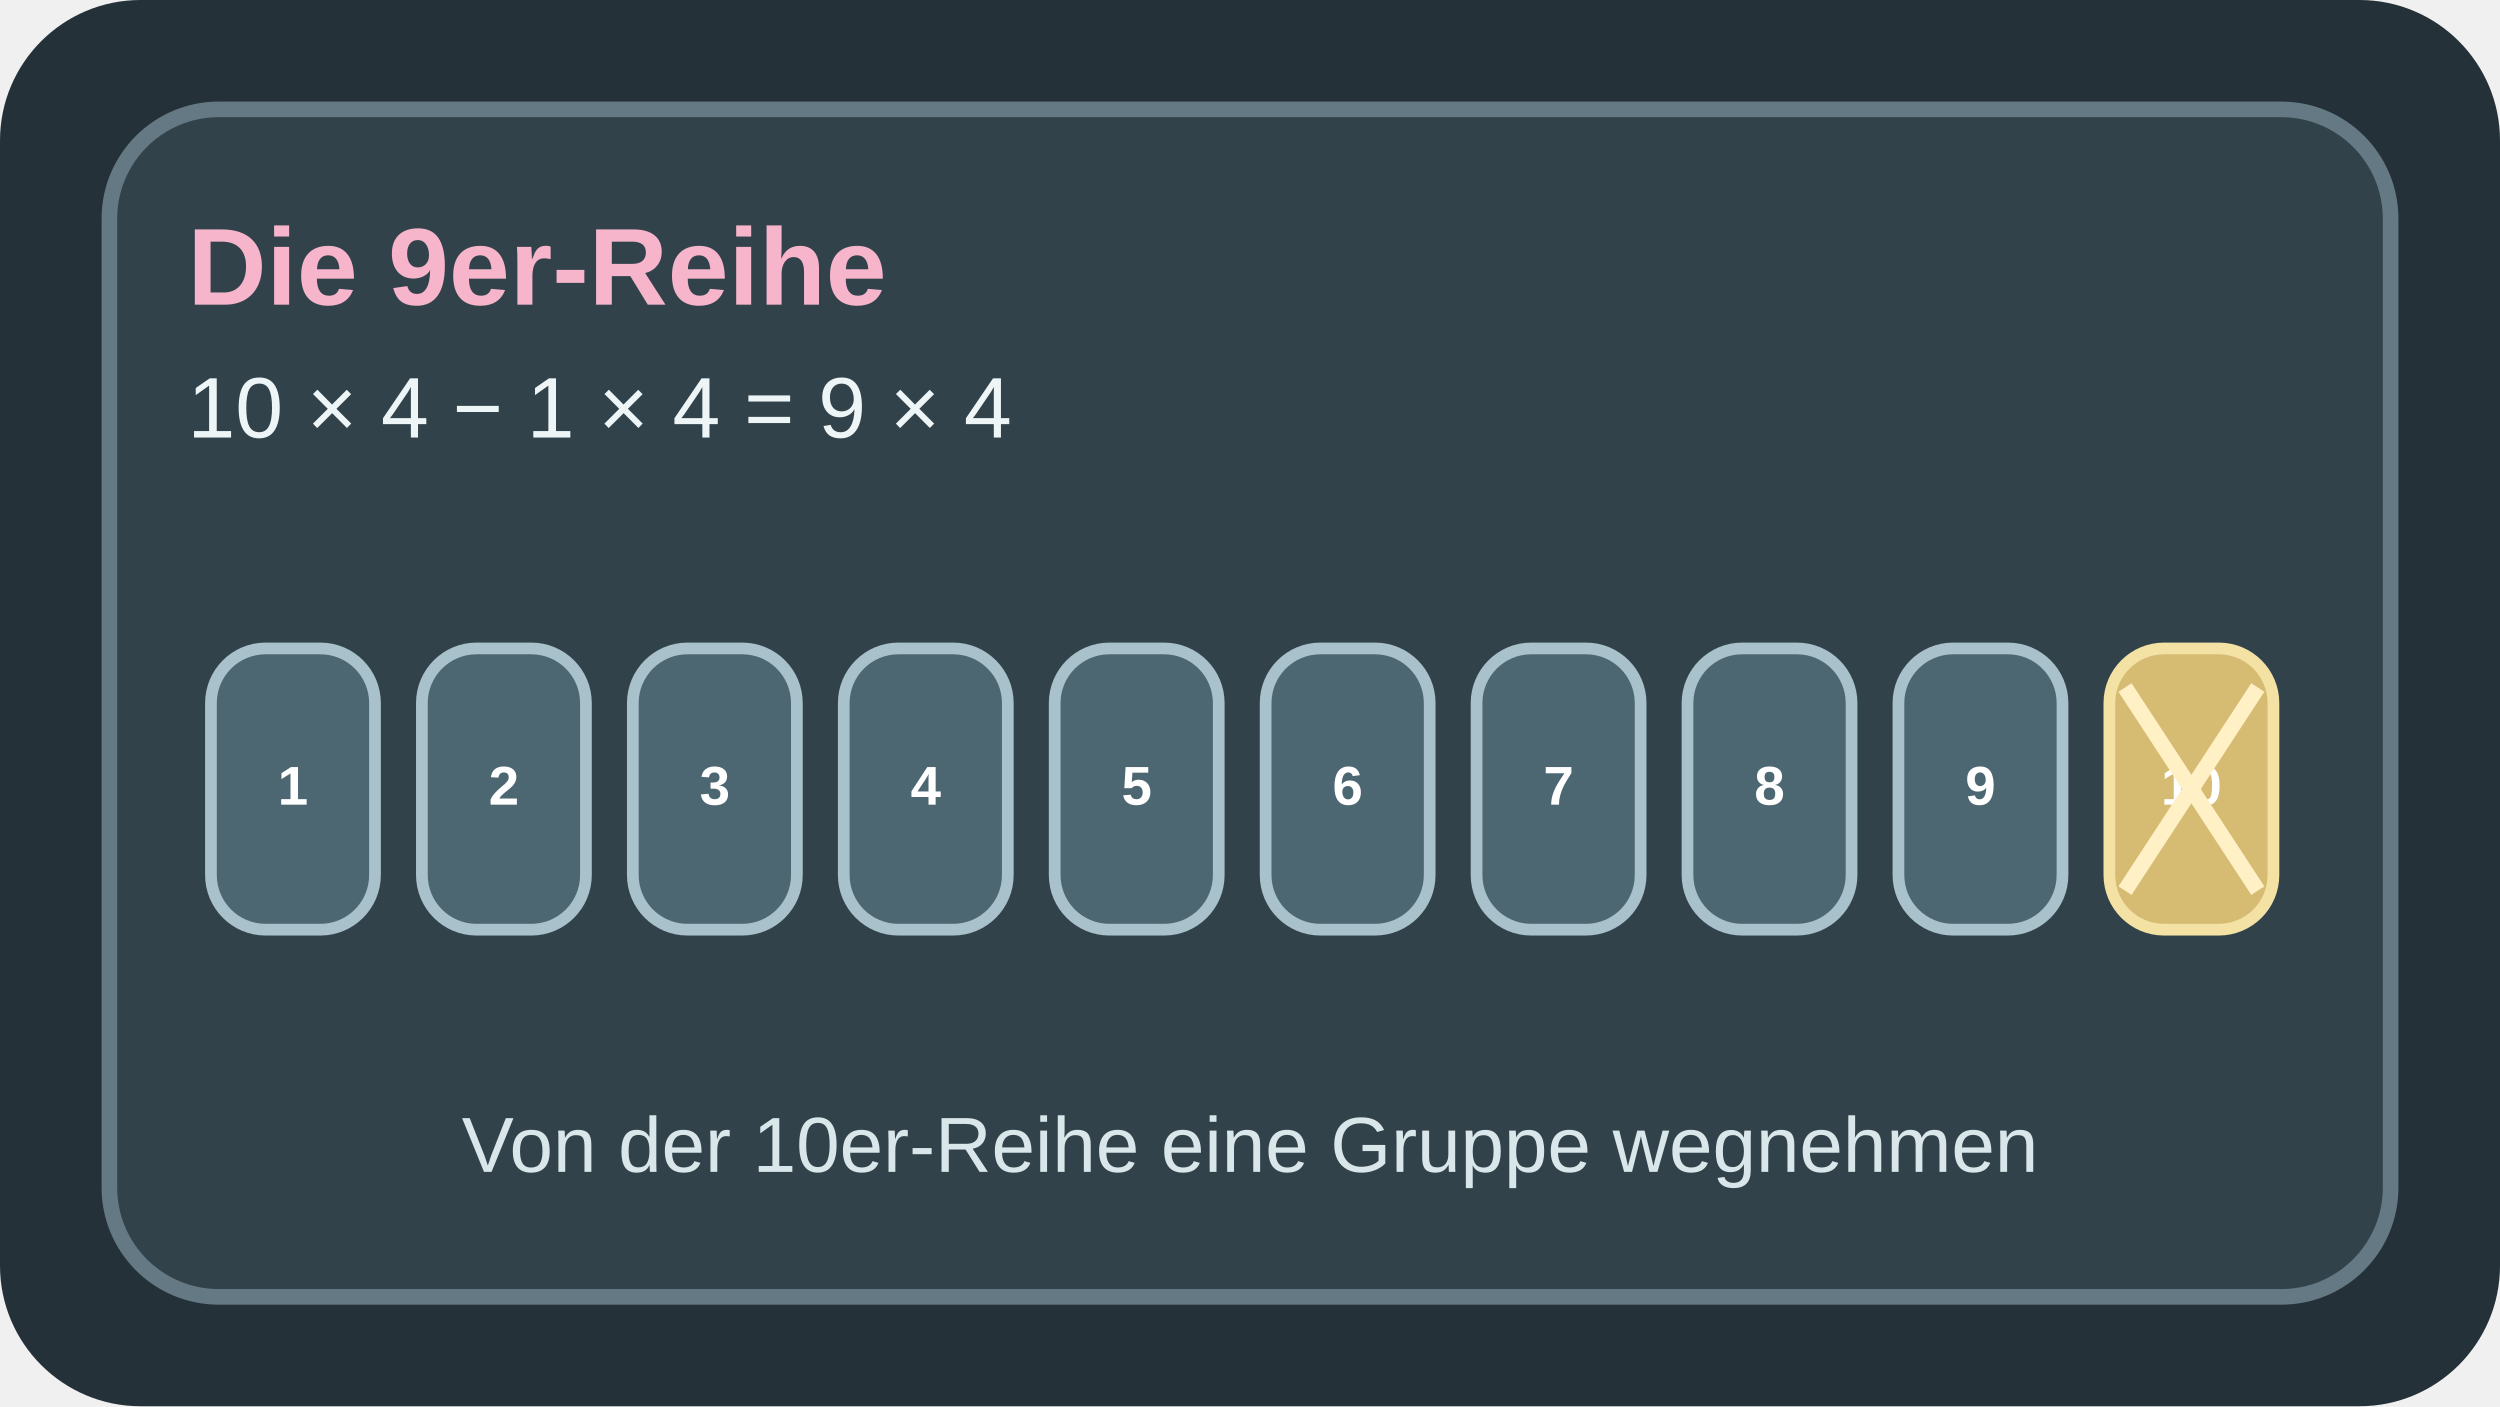
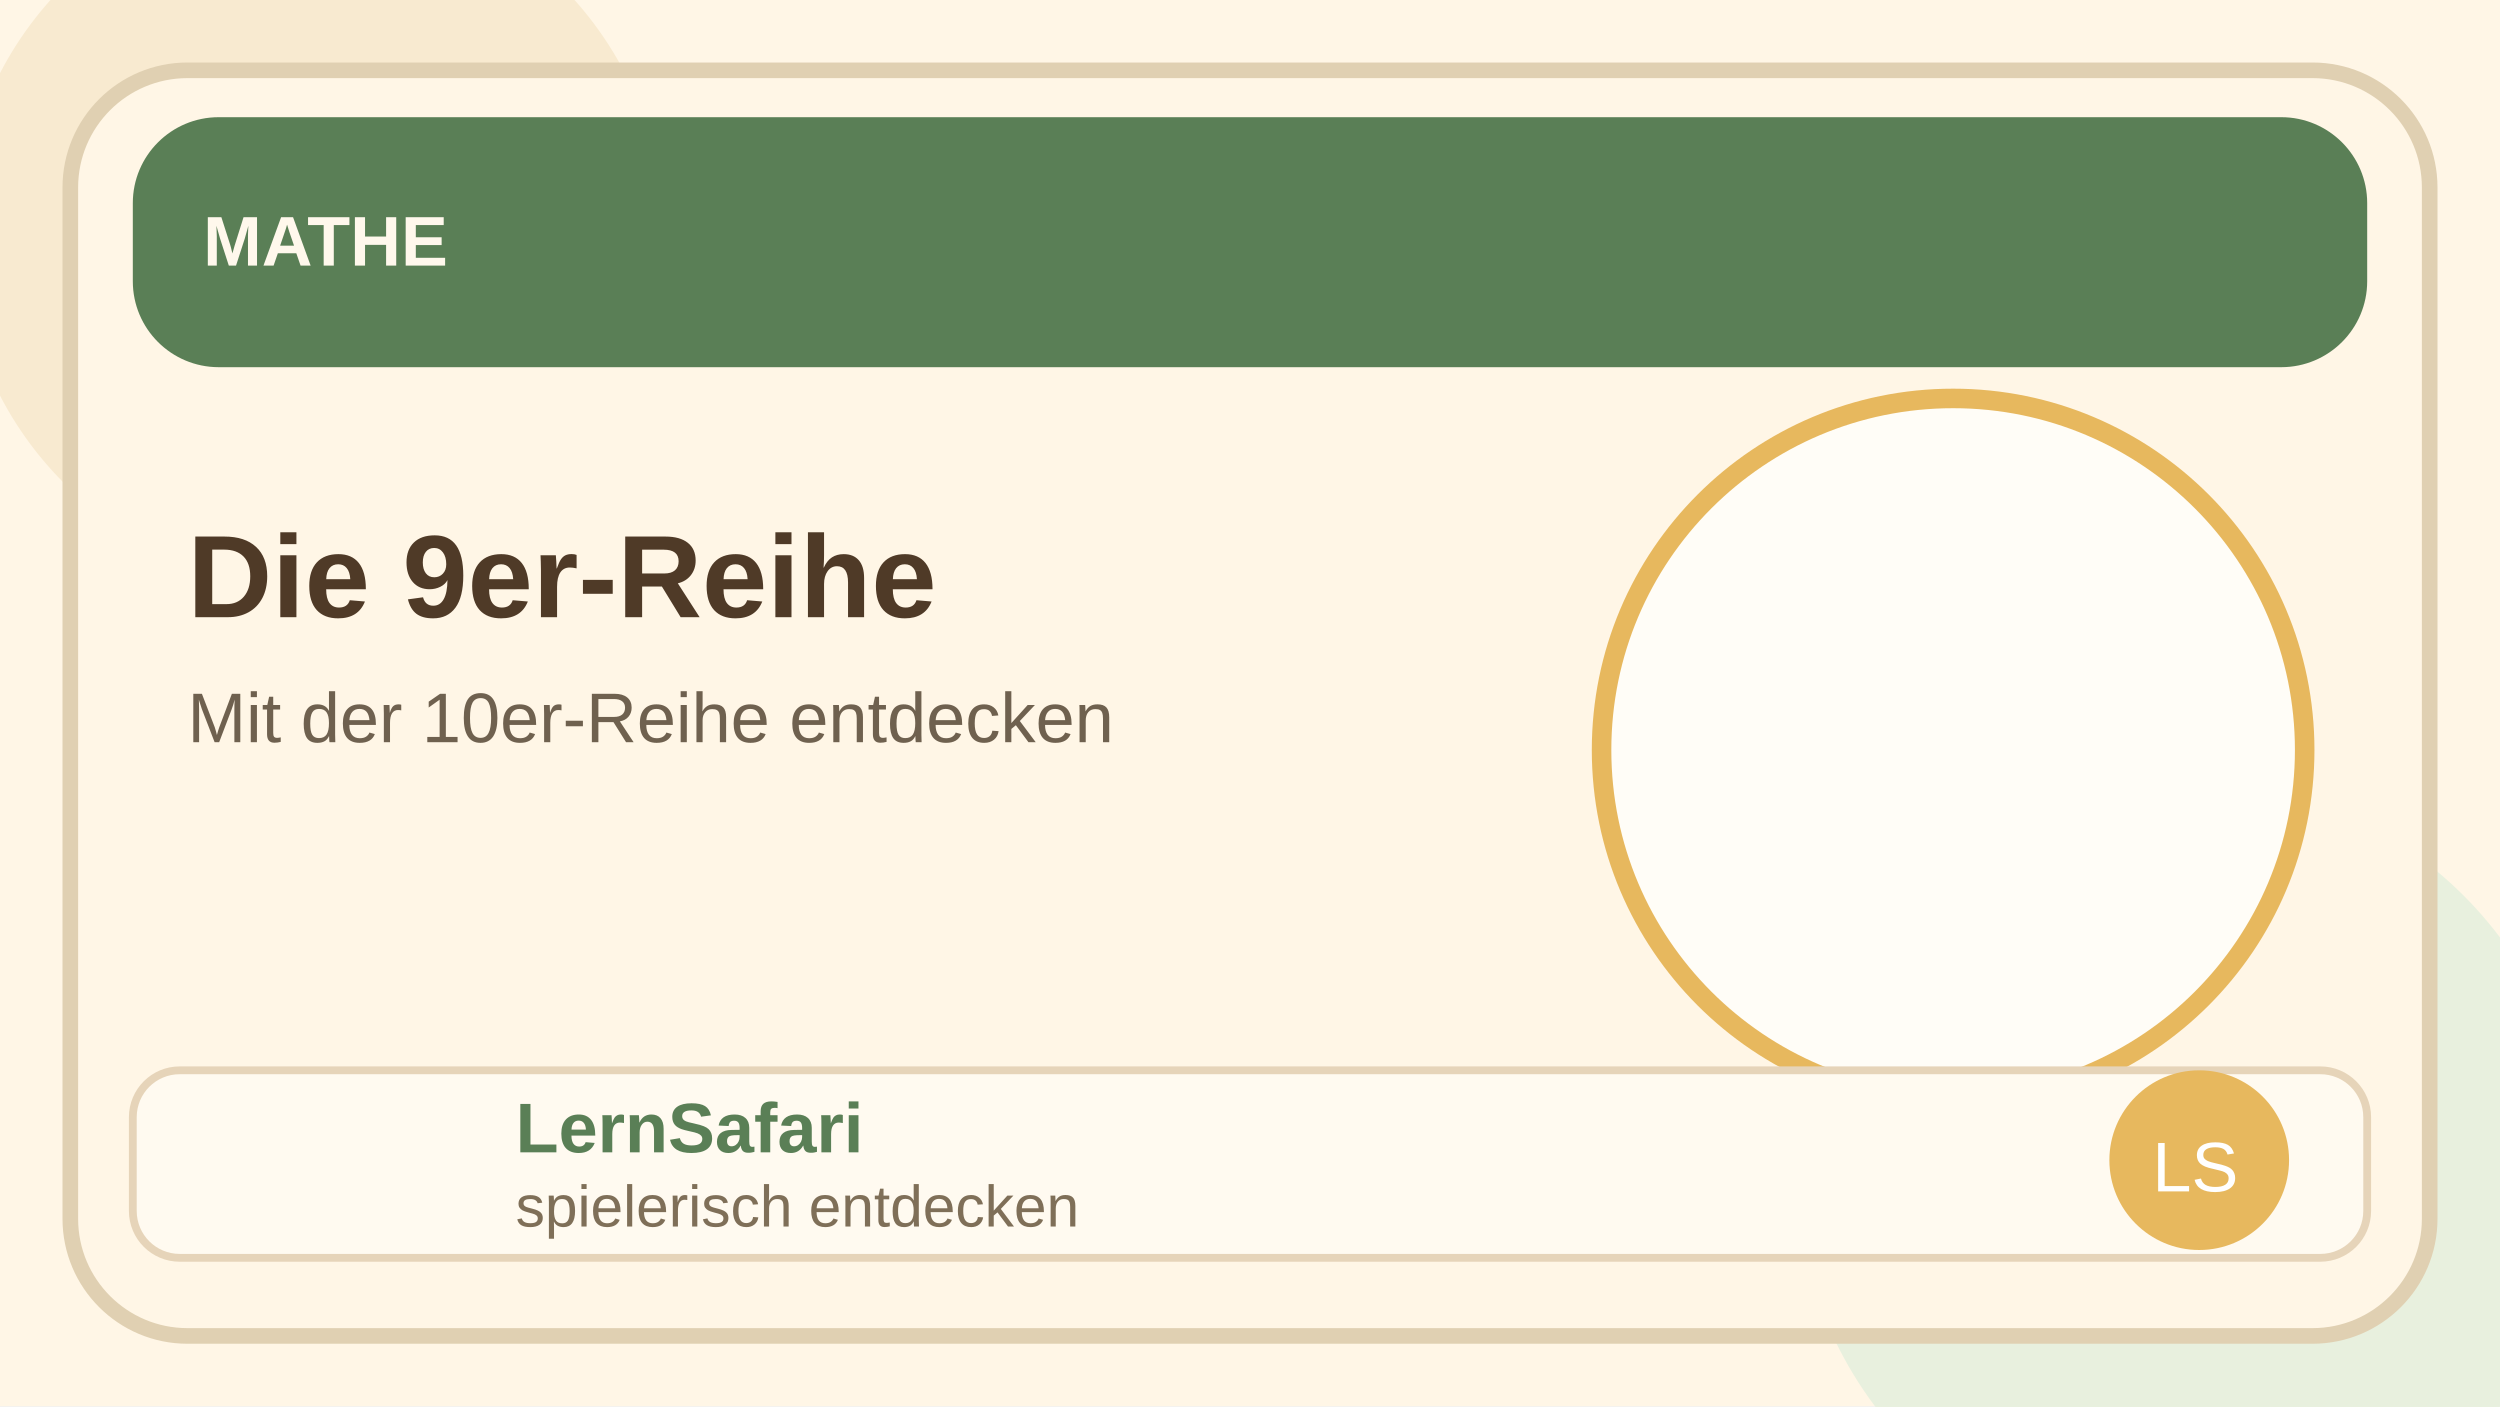
<svg xmlns="http://www.w3.org/2000/svg" width="640" height="360" viewBox="0 0 640 360">
-   <rect width="640" height="360" rx="36" fill="#243138" />
-   <rect x="28" y="28" width="584" height="304" rx="28" fill="#31424a" stroke="#647984" stroke-width="4" />
-   <text x="48" y="78" fill="#f7b5cb" font-family="Arial, sans-serif" font-size="28" font-weight="700">Die 9er-Reihe</text>
-   <text x="48" y="112" fill="#edf5f7" font-family="Arial, sans-serif" font-size="22">10 × 4 − 1 × 4 = 9 × 4</text>
-   <g font-family="Arial, sans-serif" font-size="14" font-weight="700">
-     <rect x="54" y="166" width="42" height="72" rx="14" fill="#4d6772" stroke="#a9c1cb" stroke-width="3" />
-     <text x="75" y="206" text-anchor="middle" fill="#fff">1</text>
-     <rect x="108" y="166" width="42" height="72" rx="14" fill="#4d6772" stroke="#a9c1cb" stroke-width="3" />
-     <text x="129" y="206" text-anchor="middle" fill="#fff">2</text>
-     <rect x="162" y="166" width="42" height="72" rx="14" fill="#4d6772" stroke="#a9c1cb" stroke-width="3" />
-     <text x="183" y="206" text-anchor="middle" fill="#fff">3</text>
-     <rect x="216" y="166" width="42" height="72" rx="14" fill="#4d6772" stroke="#a9c1cb" stroke-width="3" />
-     <text x="237" y="206" text-anchor="middle" fill="#fff">4</text>
-     <rect x="270" y="166" width="42" height="72" rx="14" fill="#4d6772" stroke="#a9c1cb" stroke-width="3" />
-     <text x="291" y="206" text-anchor="middle" fill="#fff">5</text>
-     <rect x="324" y="166" width="42" height="72" rx="14" fill="#4d6772" stroke="#a9c1cb" stroke-width="3" />
-     <text x="345" y="206" text-anchor="middle" fill="#fff">6</text>
-     <rect x="378" y="166" width="42" height="72" rx="14" fill="#4d6772" stroke="#a9c1cb" stroke-width="3" />
-     <text x="399" y="206" text-anchor="middle" fill="#fff">7</text>
-     <rect x="432" y="166" width="42" height="72" rx="14" fill="#4d6772" stroke="#a9c1cb" stroke-width="3" />
-     <text x="453" y="206" text-anchor="middle" fill="#fff">8</text>
-     <rect x="486" y="166" width="42" height="72" rx="14" fill="#4d6772" stroke="#a9c1cb" stroke-width="3" />
-     <text x="507" y="206" text-anchor="middle" fill="#fff">9</text>
-     <rect x="540" y="166" width="42" height="72" rx="14" fill="#d6bb72" stroke="#f4e2a4" stroke-width="3" />
-     <text x="561" y="206" text-anchor="middle" fill="#fff">10</text>
-     <line x1="544" y1="176" x2="578" y2="228" stroke="#fff0c6" stroke-width="4" />
-     <line x1="578" y1="176" x2="544" y2="228" stroke="#fff0c6" stroke-width="4" />
-   </g>
-   <text x="320" y="300" text-anchor="middle" fill="#d9e6ea" font-family="Arial, sans-serif" font-size="20">Von der 10er-Reihe eine Gruppe wegnehmen</text>
+   <rect width="640" height="360" fill="#FFF6E6" />
+   <circle cx="80" cy="60" r="90" fill="#f8ead0" />
+   <circle cx="560" cy="300" r="100" fill="#e8f0de" />
+   <rect x="18" y="18" width="604" height="324" rx="30" fill="#FFF6E6" stroke="#e0d0b2" stroke-width="4" />
+   <rect x="34" y="30" width="572" height="64" rx="22" fill="#5A7F56" />
+   <text x="52" y="68" font-family="Arial, sans-serif" font-size="18" font-weight="700" fill="#fff8ec">MATHE</text>
+   <text x="48" y="158" font-family="Arial, sans-serif" font-size="30" font-weight="700" fill="#4f3a27">Die 9er-Reihe</text>
+   <text x="48" y="190" font-family="Arial, sans-serif" font-size="18" fill="#6f614f">Mit der 10er-Reihe entdecken</text>
+   <circle cx="500" cy="192" r="90" fill="#fffdf7" stroke="#E7B85E" stroke-width="5" />
+   <rect x="34" y="274" width="572" height="48" rx="12" fill="#fffaf0" stroke="#e6d4b9" stroke-width="2" />
+   <text x="132" y="295" font-family="Arial, sans-serif" font-size="18" font-weight="700" fill="#5A7F56">LernSafari</text>
+   <text x="132" y="314" font-family="Arial, sans-serif" font-size="15" fill="#7f6f58">spielerisch entdecken</text>
+   <circle cx="563" cy="297" r="23" fill="#E7B85E" />
+   <text x="551" y="305" font-family="Arial, sans-serif" font-size="18" fill="#fff">LS</text>
</svg>
